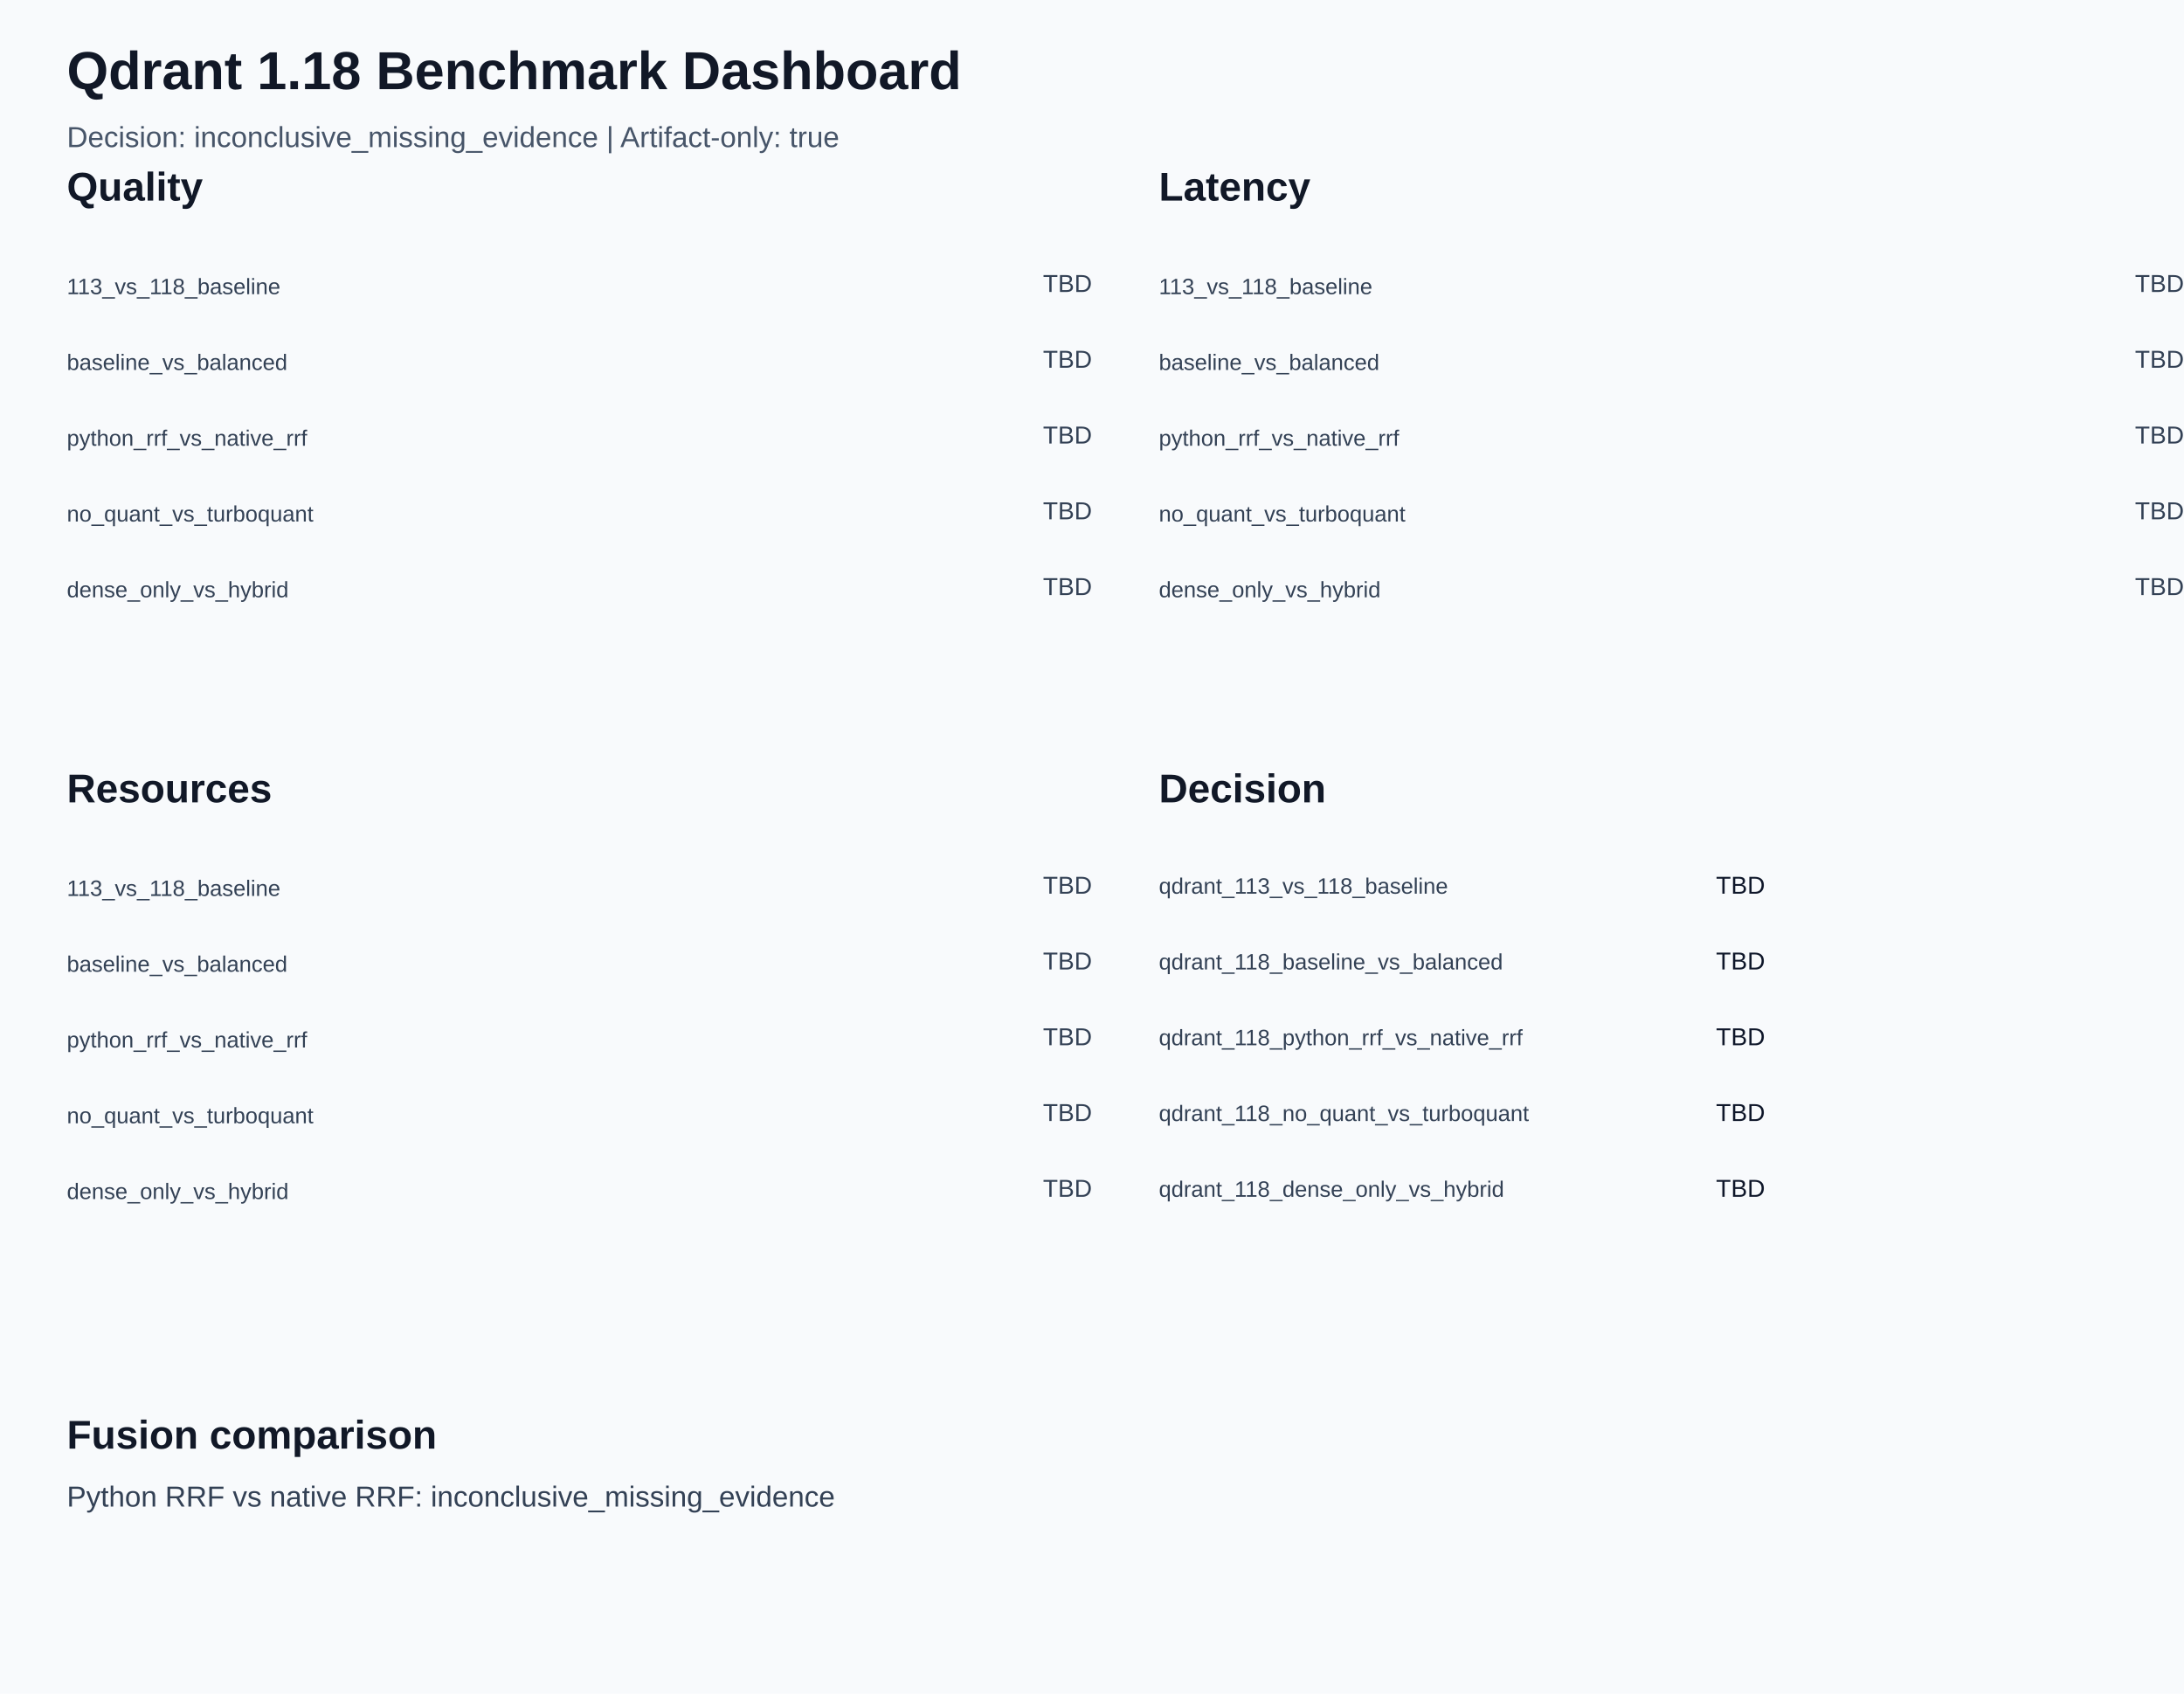
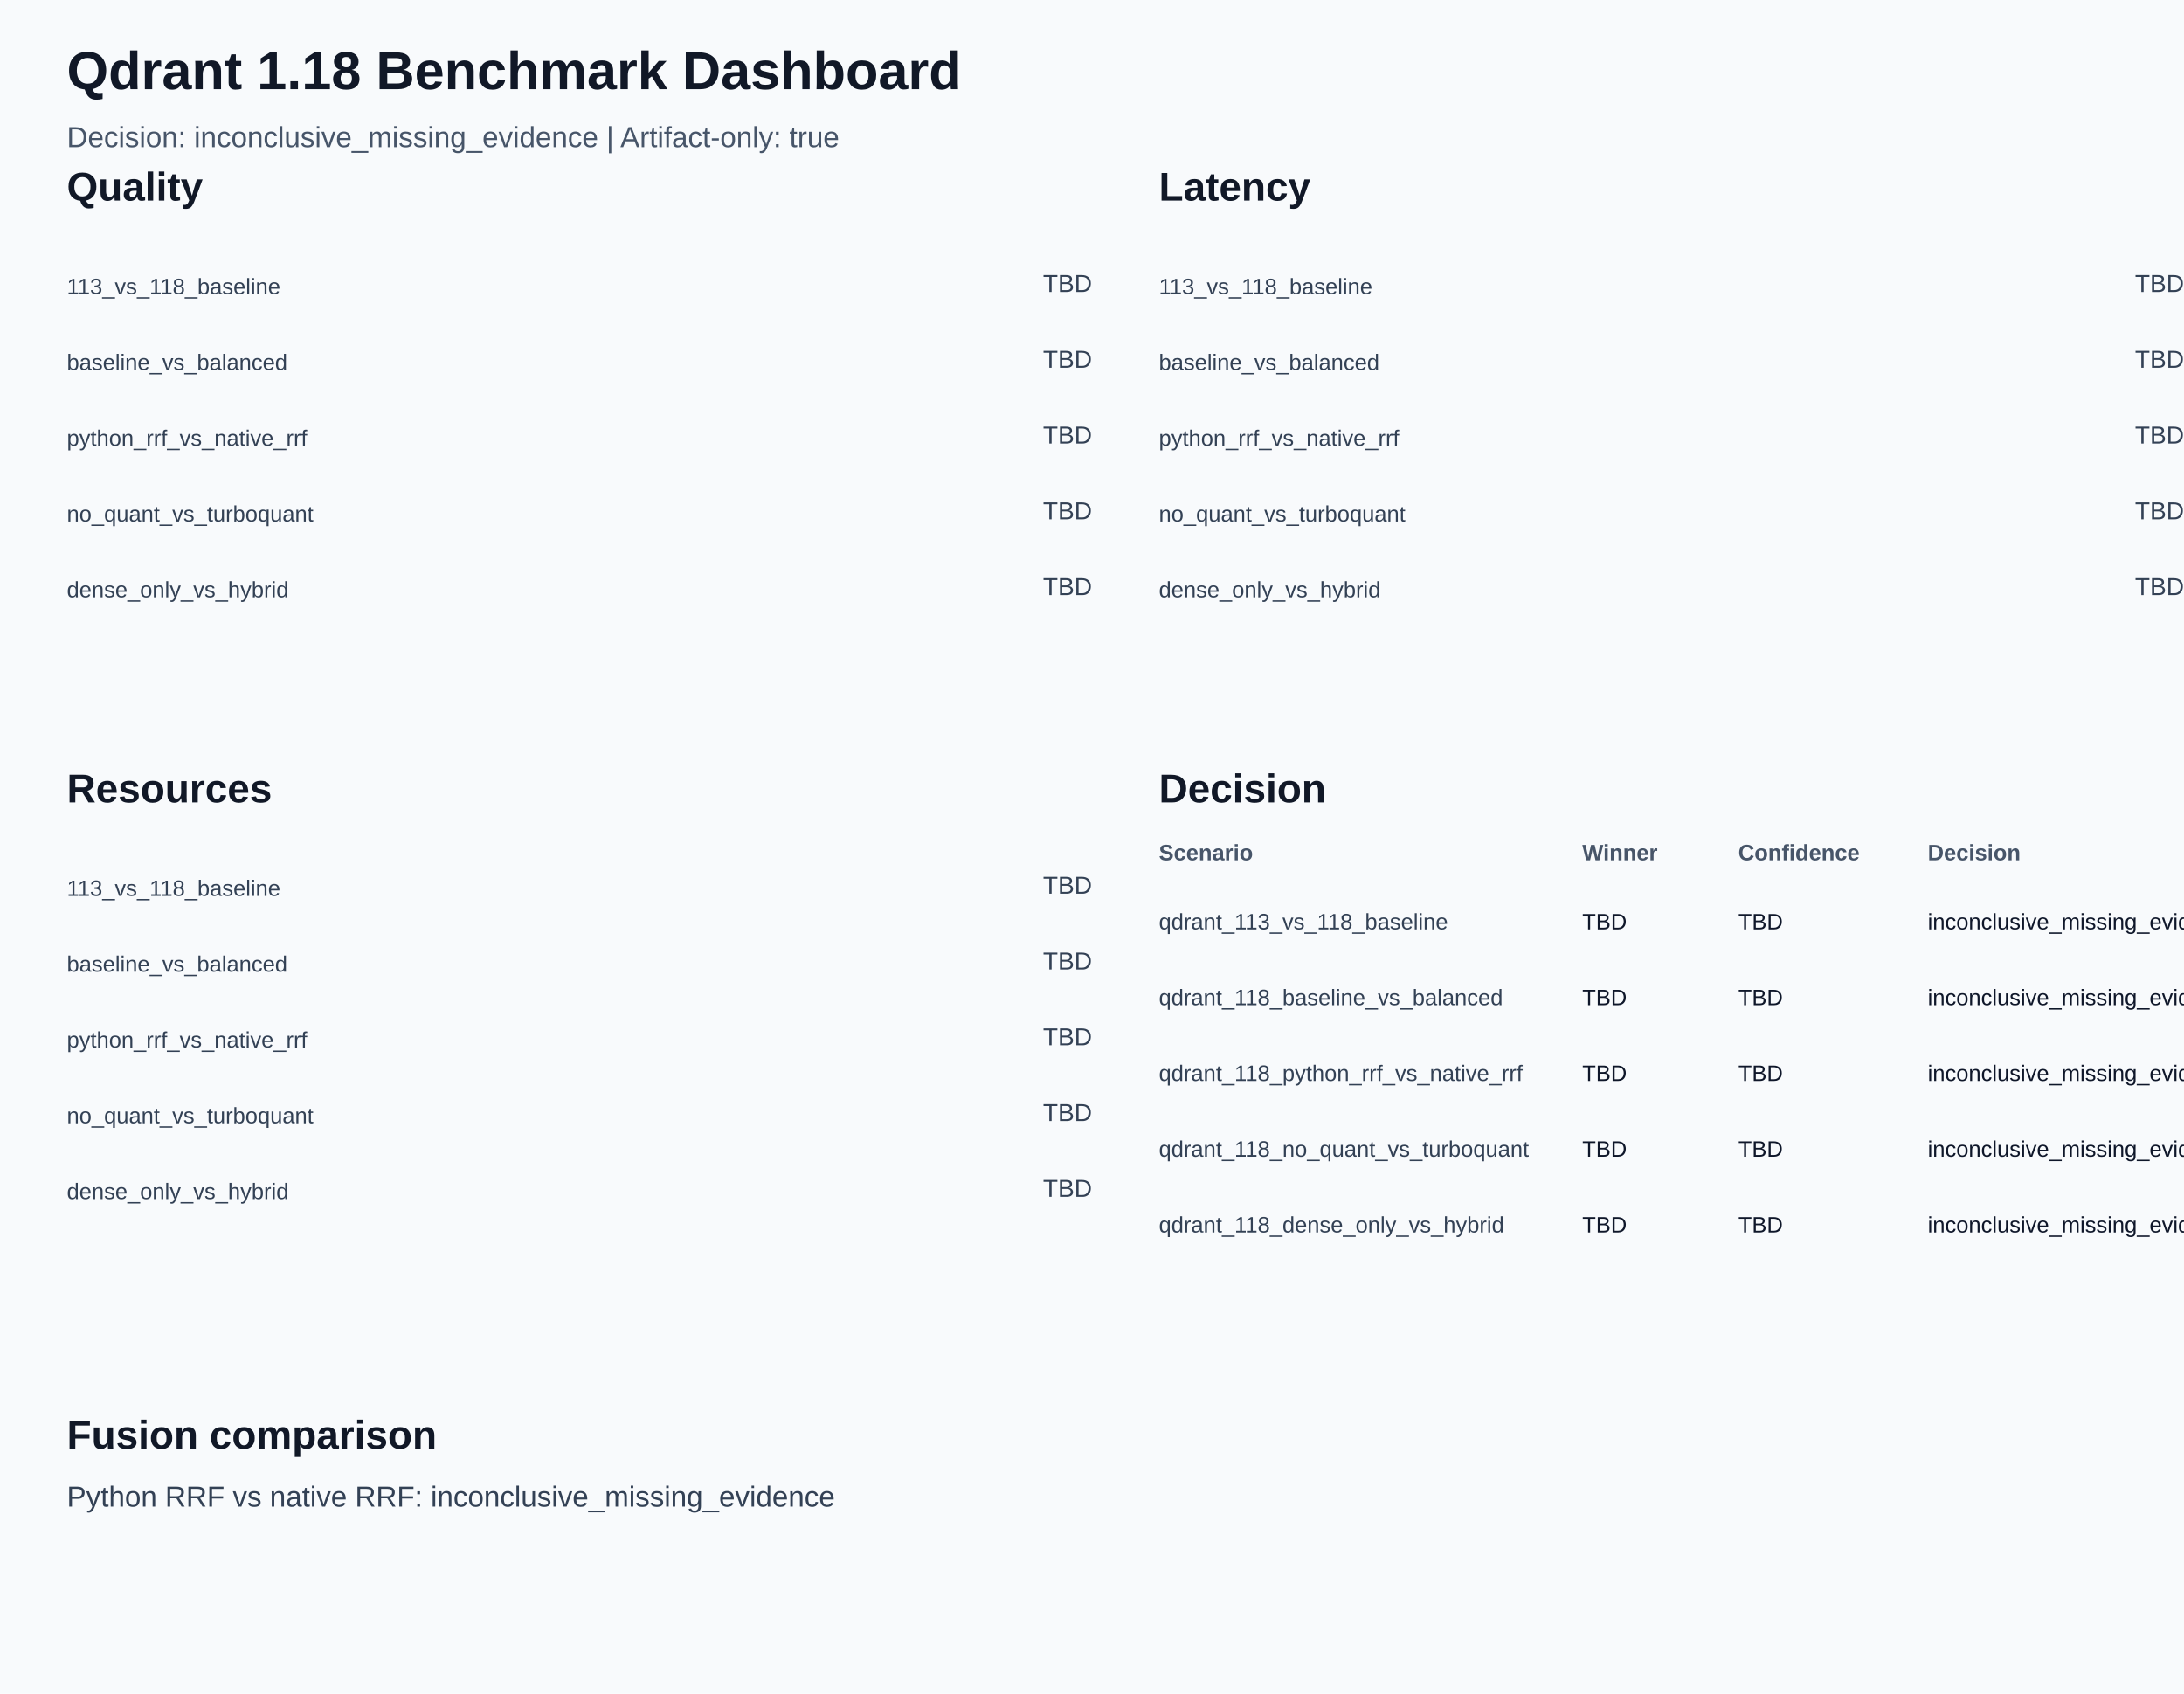
<svg xmlns="http://www.w3.org/2000/svg" width="980" height="760" viewBox="0 0 980 760" role="img" aria-label="Qdrant 1.18 benchmark dashboard">
  <rect width="100%" height="100%" fill="#f8fafc" />
  <text x="30" y="40" font-family="Arial, sans-serif" font-size="24" font-weight="700" fill="#111827">Qdrant 1.18 Benchmark Dashboard</text>
  <text x="30" y="66" font-family="Arial, sans-serif" font-size="13" fill="#475569">Decision: inconclusive_missing_evidence | Artifact-only: true</text>
  <text x="30" y="90" font-family="Arial, sans-serif" font-size="18" font-weight="700" fill="#111827">Quality</text>
  <text x="30" y="132" font-family="Arial, sans-serif" font-size="10" fill="#334155">113_vs_118_baseline</text>
  <rect x="200" y="118" width="0" height="16" fill="#2563eb" opacity="0.82" />
  <text x="468" y="131" font-family="Arial, sans-serif" font-size="11" fill="#334155">TBD</text>
  <text x="30" y="166" font-family="Arial, sans-serif" font-size="10" fill="#334155">baseline_vs_balanced</text>
  <rect x="200" y="152" width="0" height="16" fill="#2563eb" opacity="0.82" />
  <text x="468" y="165" font-family="Arial, sans-serif" font-size="11" fill="#334155">TBD</text>
  <text x="30" y="200" font-family="Arial, sans-serif" font-size="10" fill="#334155">python_rrf_vs_native_rrf</text>
  <rect x="200" y="186" width="0" height="16" fill="#2563eb" opacity="0.82" />
  <text x="468" y="199" font-family="Arial, sans-serif" font-size="11" fill="#334155">TBD</text>
  <text x="30" y="234" font-family="Arial, sans-serif" font-size="10" fill="#334155">no_quant_vs_turboquant</text>
  <rect x="200" y="220" width="0" height="16" fill="#2563eb" opacity="0.82" />
  <text x="468" y="233" font-family="Arial, sans-serif" font-size="11" fill="#334155">TBD</text>
  <text x="30" y="268" font-family="Arial, sans-serif" font-size="10" fill="#334155">dense_only_vs_hybrid</text>
  <rect x="200" y="254" width="0" height="16" fill="#2563eb" opacity="0.82" />
  <text x="468" y="267" font-family="Arial, sans-serif" font-size="11" fill="#334155">TBD</text>
  <text x="520" y="90" font-family="Arial, sans-serif" font-size="18" font-weight="700" fill="#111827">Latency</text>
  <text x="520" y="132" font-family="Arial, sans-serif" font-size="10" fill="#334155">113_vs_118_baseline</text>
  <rect x="690" y="118" width="0" height="16" fill="#b45309" opacity="0.82" />
  <text x="958" y="131" font-family="Arial, sans-serif" font-size="11" fill="#334155">TBD</text>
  <text x="520" y="166" font-family="Arial, sans-serif" font-size="10" fill="#334155">baseline_vs_balanced</text>
  <rect x="690" y="152" width="0" height="16" fill="#b45309" opacity="0.82" />
  <text x="958" y="165" font-family="Arial, sans-serif" font-size="11" fill="#334155">TBD</text>
  <text x="520" y="200" font-family="Arial, sans-serif" font-size="10" fill="#334155">python_rrf_vs_native_rrf</text>
  <rect x="690" y="186" width="0" height="16" fill="#b45309" opacity="0.82" />
  <text x="958" y="199" font-family="Arial, sans-serif" font-size="11" fill="#334155">TBD</text>
  <text x="520" y="234" font-family="Arial, sans-serif" font-size="10" fill="#334155">no_quant_vs_turboquant</text>
  <rect x="690" y="220" width="0" height="16" fill="#b45309" opacity="0.82" />
  <text x="958" y="233" font-family="Arial, sans-serif" font-size="11" fill="#334155">TBD</text>
  <text x="520" y="268" font-family="Arial, sans-serif" font-size="10" fill="#334155">dense_only_vs_hybrid</text>
  <rect x="690" y="254" width="0" height="16" fill="#b45309" opacity="0.82" />
  <text x="958" y="267" font-family="Arial, sans-serif" font-size="11" fill="#334155">TBD</text>
  <text x="30" y="360" font-family="Arial, sans-serif" font-size="18" font-weight="700" fill="#111827">Resources</text>
  <text x="30" y="402" font-family="Arial, sans-serif" font-size="10" fill="#334155">113_vs_118_baseline</text>
  <rect x="200" y="388" width="0" height="16" fill="#15803d" opacity="0.82" />
  <text x="468" y="401" font-family="Arial, sans-serif" font-size="11" fill="#334155">TBD</text>
  <text x="30" y="436" font-family="Arial, sans-serif" font-size="10" fill="#334155">baseline_vs_balanced</text>
  <rect x="200" y="422" width="0" height="16" fill="#15803d" opacity="0.82" />
  <text x="468" y="435" font-family="Arial, sans-serif" font-size="11" fill="#334155">TBD</text>
  <text x="30" y="470" font-family="Arial, sans-serif" font-size="10" fill="#334155">python_rrf_vs_native_rrf</text>
  <rect x="200" y="456" width="0" height="16" fill="#15803d" opacity="0.82" />
  <text x="468" y="469" font-family="Arial, sans-serif" font-size="11" fill="#334155">TBD</text>
  <text x="30" y="504" font-family="Arial, sans-serif" font-size="10" fill="#334155">no_quant_vs_turboquant</text>
  <rect x="200" y="490" width="0" height="16" fill="#15803d" opacity="0.82" />
  <text x="468" y="503" font-family="Arial, sans-serif" font-size="11" fill="#334155">TBD</text>
  <text x="30" y="538" font-family="Arial, sans-serif" font-size="10" fill="#334155">dense_only_vs_hybrid</text>
  <rect x="200" y="524" width="0" height="16" fill="#15803d" opacity="0.82" />
  <text x="468" y="537" font-family="Arial, sans-serif" font-size="11" fill="#334155">TBD</text>
  <text x="520" y="360" font-family="Arial, sans-serif" font-size="18" font-weight="700" fill="#111827">Decision</text>
-   <text x="520" y="401" font-family="Arial, sans-serif" font-size="10" fill="#334155">qdrant_113_vs_118_baseline</text>
-   <text x="770" y="401" font-family="Arial, sans-serif" font-size="11" fill="#0f172a">TBD</text>
-   <text x="520" y="435" font-family="Arial, sans-serif" font-size="10" fill="#334155">qdrant_118_baseline_vs_balanced</text>
-   <text x="770" y="435" font-family="Arial, sans-serif" font-size="11" fill="#0f172a">TBD</text>
-   <text x="520" y="469" font-family="Arial, sans-serif" font-size="10" fill="#334155">qdrant_118_python_rrf_vs_native_rrf</text>
-   <text x="770" y="469" font-family="Arial, sans-serif" font-size="11" fill="#0f172a">TBD</text>
-   <text x="520" y="503" font-family="Arial, sans-serif" font-size="10" fill="#334155">qdrant_118_no_quant_vs_turboquant</text>
-   <text x="770" y="503" font-family="Arial, sans-serif" font-size="11" fill="#0f172a">TBD</text>
-   <text x="520" y="537" font-family="Arial, sans-serif" font-size="10" fill="#334155">qdrant_118_dense_only_vs_hybrid</text>
-   <text x="770" y="537" font-family="Arial, sans-serif" font-size="11" fill="#0f172a">TBD</text>
+   <text x="520" y="386" font-family="Arial, sans-serif" font-size="10" font-weight="700" fill="#475569">Scenario</text>
+   <text x="710" y="386" font-family="Arial, sans-serif" font-size="10" font-weight="700" fill="#475569">Winner</text>
+   <text x="780" y="386" font-family="Arial, sans-serif" font-size="10" font-weight="700" fill="#475569">Confidence</text>
+   <text x="865" y="386" font-family="Arial, sans-serif" font-size="10" font-weight="700" fill="#475569">Decision</text>
+   <text x="520" y="417" font-family="Arial, sans-serif" font-size="10" fill="#334155">qdrant_113_vs_118_baseline</text>
+   <text x="710" y="417" font-family="Arial, sans-serif" font-size="10" fill="#0f172a">TBD</text>
+   <text x="780" y="417" font-family="Arial, sans-serif" font-size="10" fill="#0f172a">TBD</text>
+   <text x="865" y="417" font-family="Arial, sans-serif" font-size="10" fill="#0f172a">inconclusive_missing_evidenc</text>
+   <text x="520" y="451" font-family="Arial, sans-serif" font-size="10" fill="#334155">qdrant_118_baseline_vs_balanced</text>
+   <text x="710" y="451" font-family="Arial, sans-serif" font-size="10" fill="#0f172a">TBD</text>
+   <text x="780" y="451" font-family="Arial, sans-serif" font-size="10" fill="#0f172a">TBD</text>
+   <text x="865" y="451" font-family="Arial, sans-serif" font-size="10" fill="#0f172a">inconclusive_missing_evidenc</text>
+   <text x="520" y="485" font-family="Arial, sans-serif" font-size="10" fill="#334155">qdrant_118_python_rrf_vs_native_rrf</text>
+   <text x="710" y="485" font-family="Arial, sans-serif" font-size="10" fill="#0f172a">TBD</text>
+   <text x="780" y="485" font-family="Arial, sans-serif" font-size="10" fill="#0f172a">TBD</text>
+   <text x="865" y="485" font-family="Arial, sans-serif" font-size="10" fill="#0f172a">inconclusive_missing_evidenc</text>
+   <text x="520" y="519" font-family="Arial, sans-serif" font-size="10" fill="#334155">qdrant_118_no_quant_vs_turboquant</text>
+   <text x="710" y="519" font-family="Arial, sans-serif" font-size="10" fill="#0f172a">TBD</text>
+   <text x="780" y="519" font-family="Arial, sans-serif" font-size="10" fill="#0f172a">TBD</text>
+   <text x="865" y="519" font-family="Arial, sans-serif" font-size="10" fill="#0f172a">inconclusive_missing_evidenc</text>
+   <text x="520" y="553" font-family="Arial, sans-serif" font-size="10" fill="#334155">qdrant_118_dense_only_vs_hybrid</text>
+   <text x="710" y="553" font-family="Arial, sans-serif" font-size="10" fill="#0f172a">TBD</text>
+   <text x="780" y="553" font-family="Arial, sans-serif" font-size="10" fill="#0f172a">TBD</text>
+   <text x="865" y="553" font-family="Arial, sans-serif" font-size="10" fill="#0f172a">inconclusive_missing_evidenc</text>
  <text x="30" y="650" font-family="Arial, sans-serif" font-size="18" font-weight="700" fill="#111827">Fusion comparison</text>
  <text x="30" y="676" font-family="Arial, sans-serif" font-size="13" fill="#334155">Python RRF vs native RRF: inconclusive_missing_evidence</text>
</svg>
